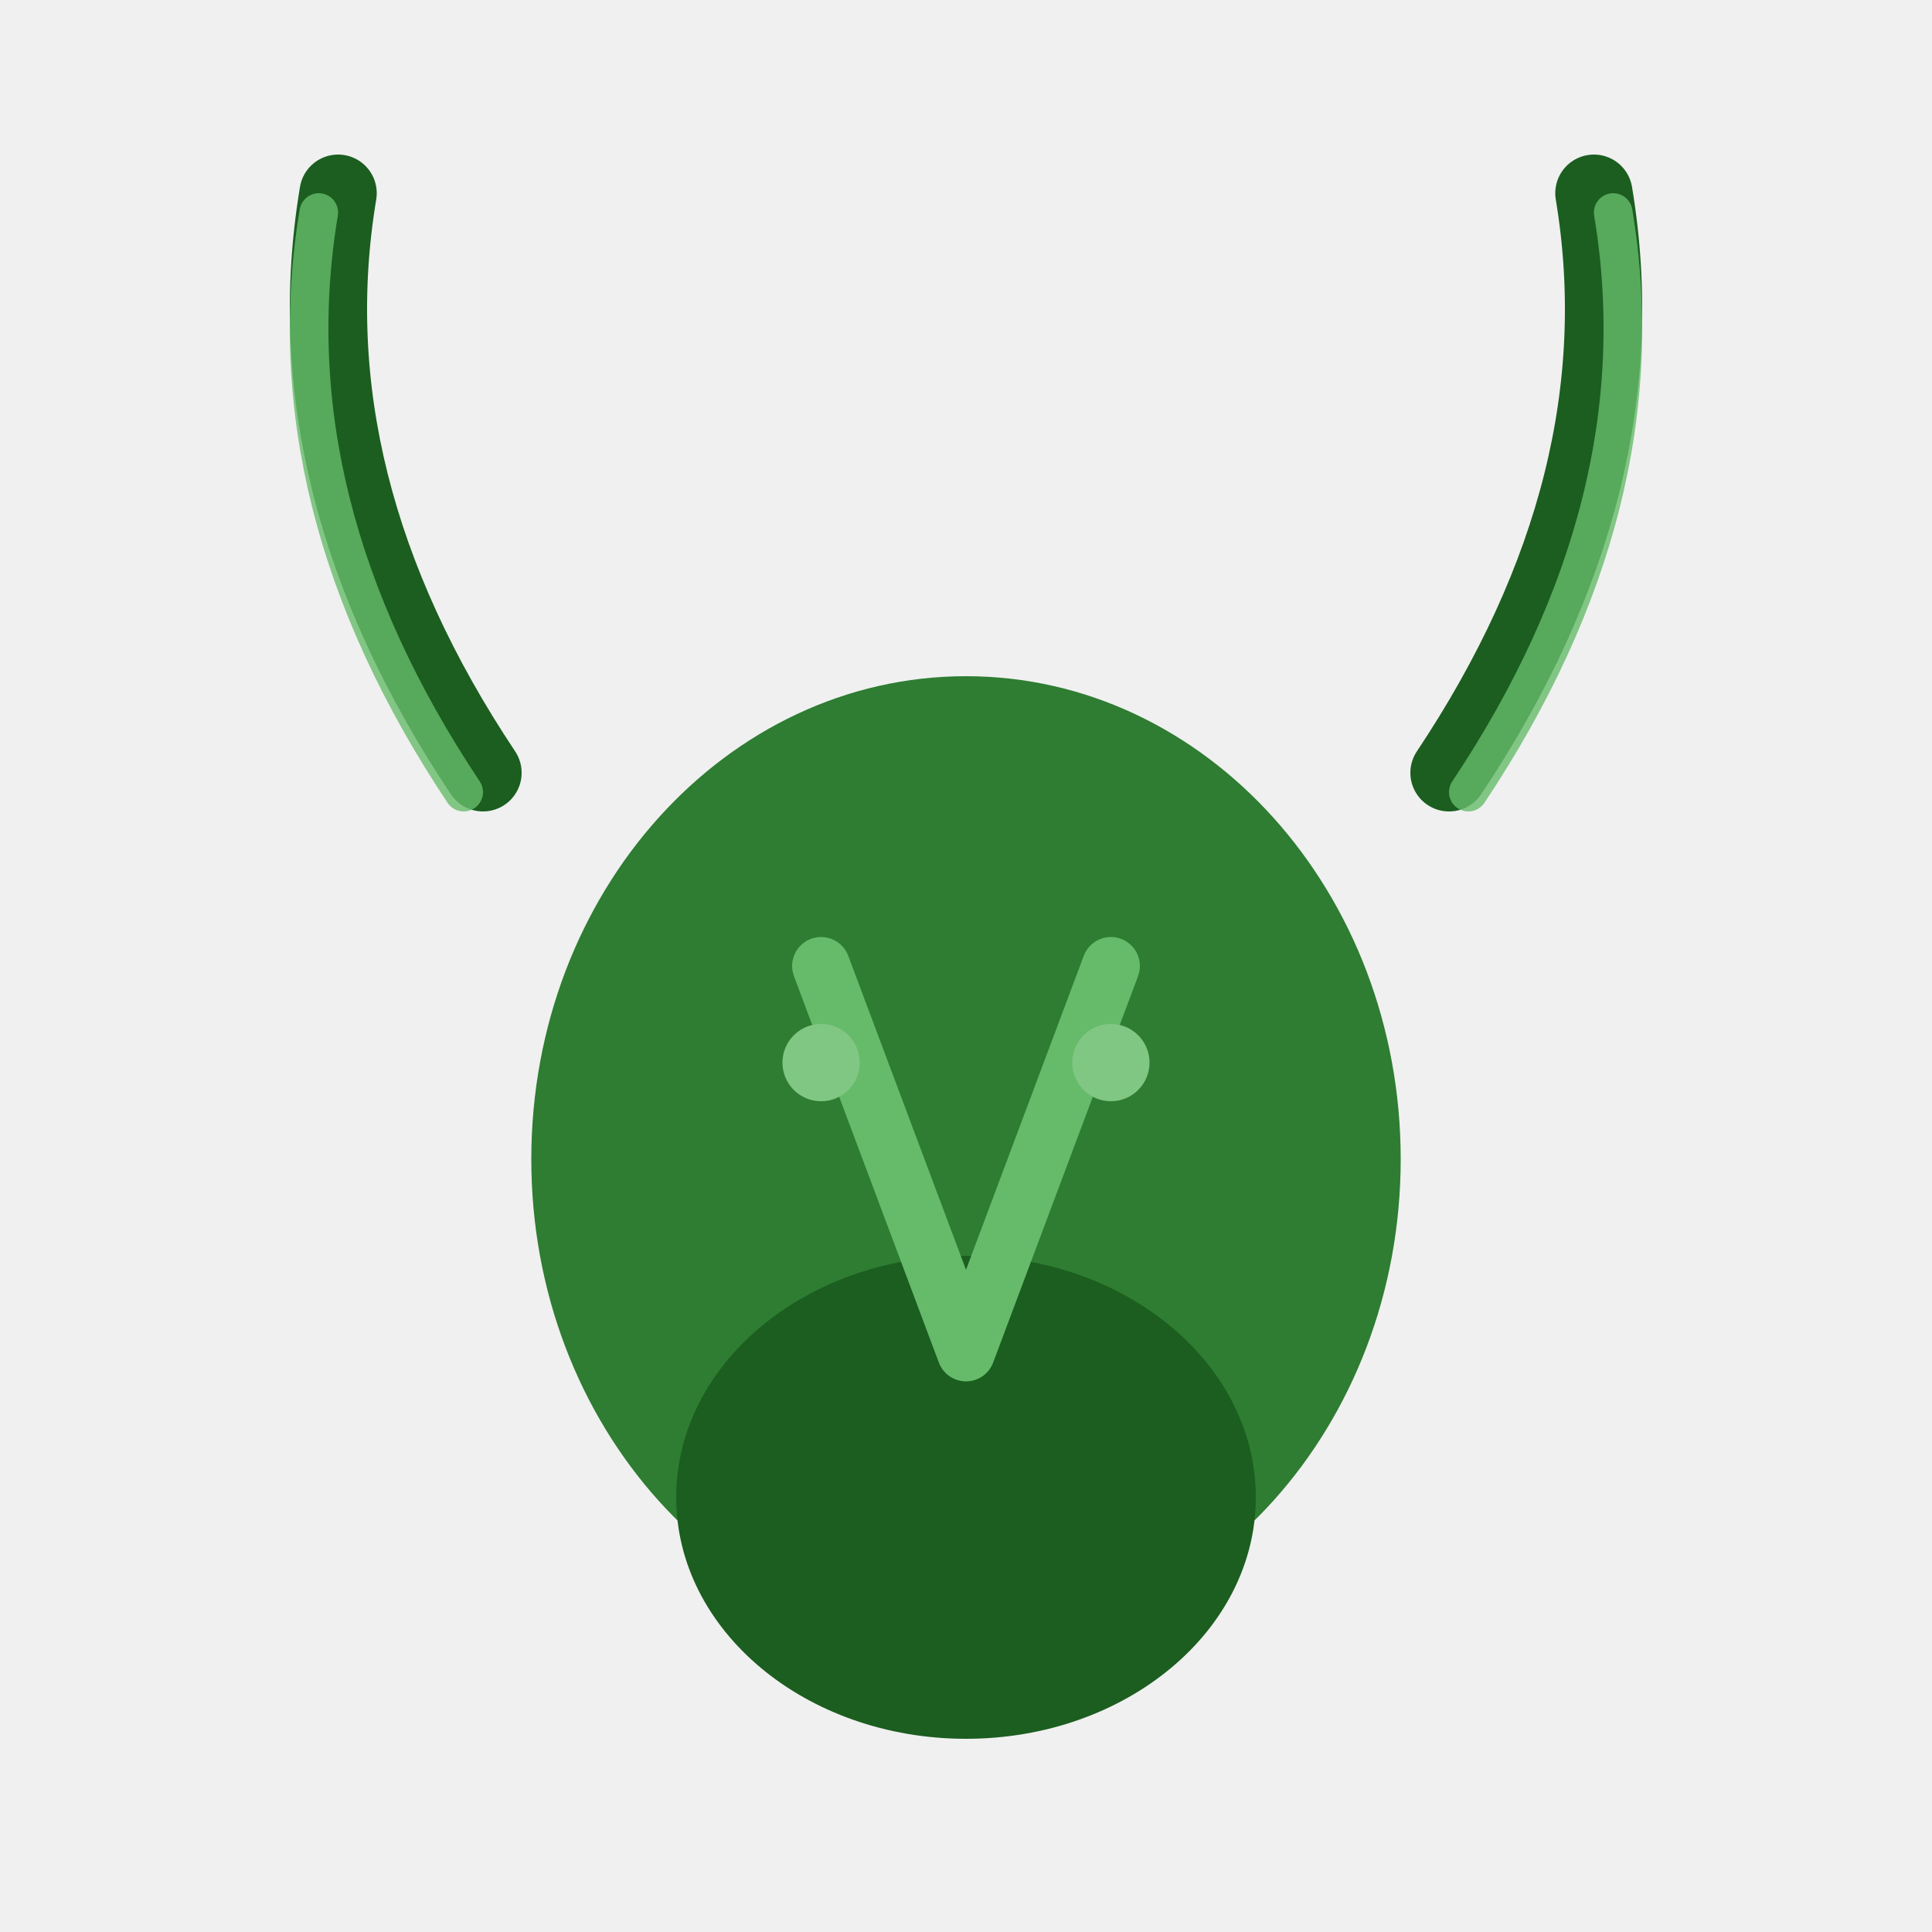
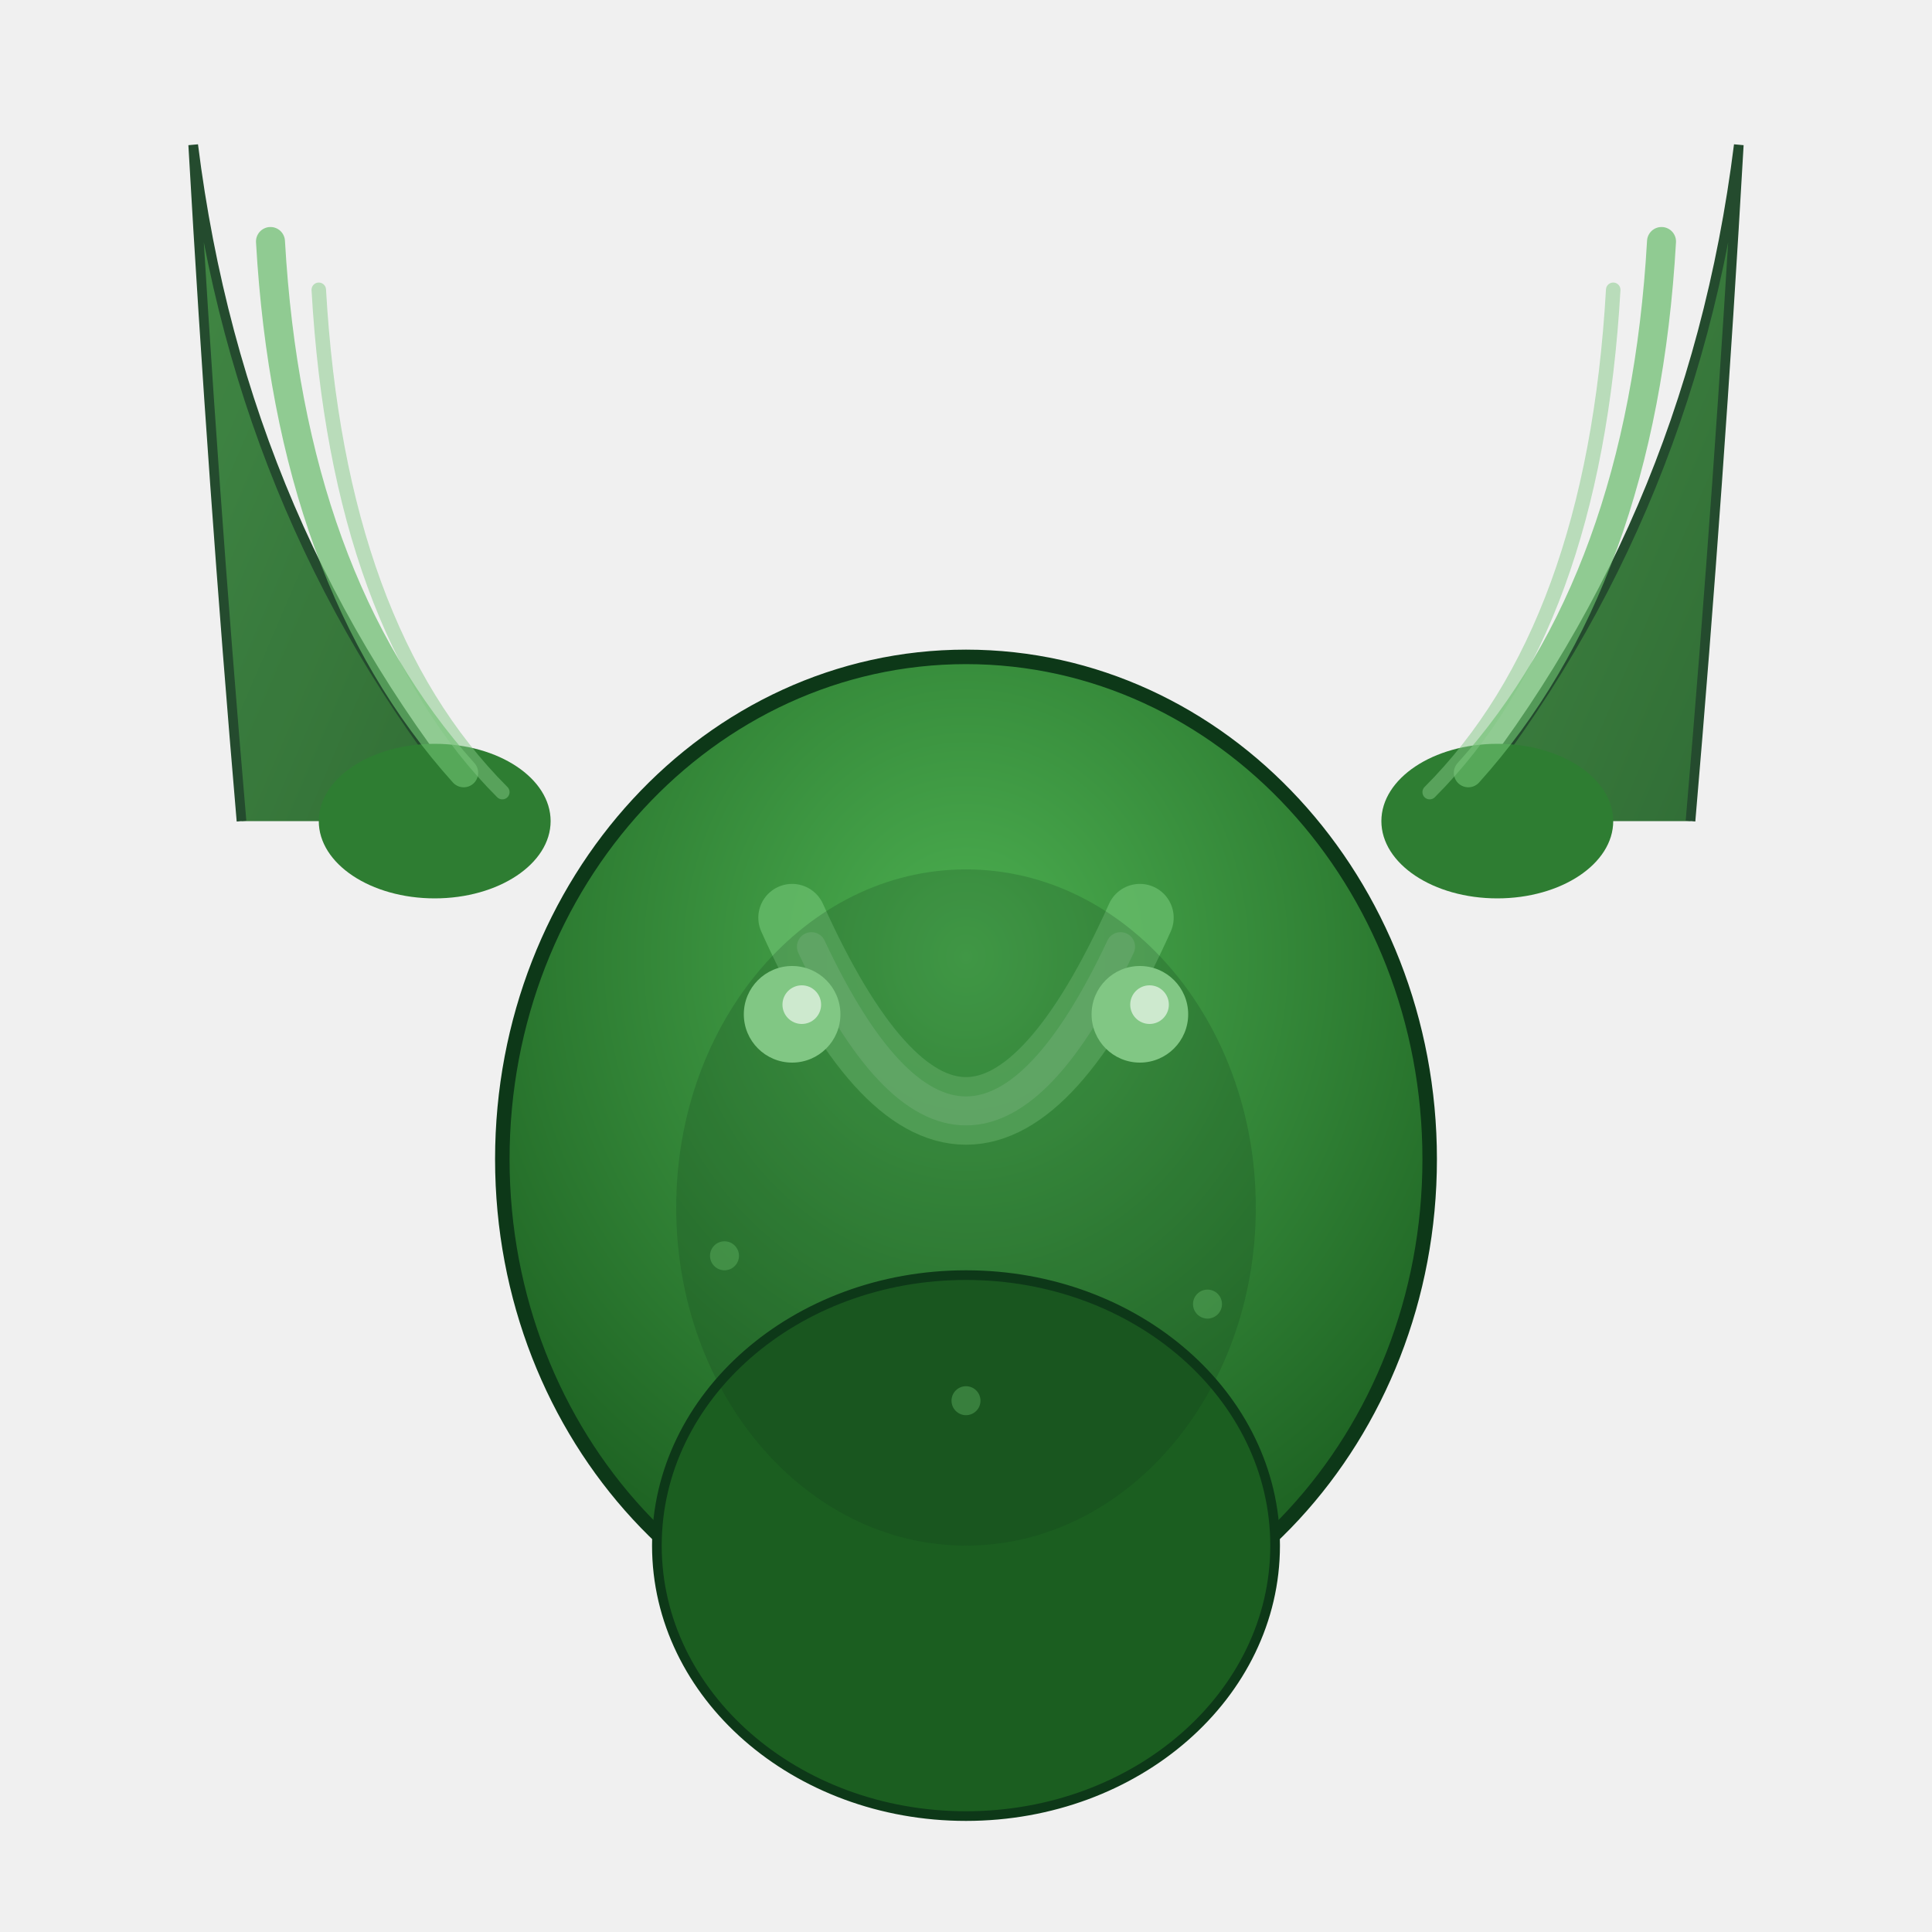
<svg xmlns="http://www.w3.org/2000/svg" width="200" height="200" viewBox="0 0 200 200" fill="none">
+   <defs>
+     <pattern id="hornTexture" x="0" y="0" width="10" height="10" patternUnits="userSpaceOnUse">
+       <circle cx="2" cy="2" r="1" fill="#FFFFFF" opacity="0.1" />
+       <circle cx="8" cy="7" r="1" fill="#FFFFFF" opacity="0.1" />
+     </pattern>
+     <linearGradient id="hornGradient" x1="0%" y1="0%" x2="100%" y2="100%">
+       <stop offset="0%" style="stop-color:#2E7D32;stop-opacity:1" />
+       <stop offset="100%" style="stop-color:#1B5E20;stop-opacity:1" />
+     </linearGradient>
+     <radialGradient id="headGradient" cx="50%" cy="30%" r="70%">
+       <stop offset="0%" style="stop-color:#4CAF50;stop-opacity:1" />
+       <stop offset="100%" style="stop-color:#1B5E20;stop-opacity:1" />
+     </radialGradient>
+   </defs>
  <g>
-     <path d="M 50 80 Q 30 50 35 20" stroke="#1B5E20" stroke-width="8" fill="none" stroke-linecap="round" />
-     <path d="M 150 80 Q 170 50 165 20" stroke="#1B5E20" stroke-width="8" fill="none" stroke-linecap="round" />
-     <path d="M 48 82 Q 28 52 33 22" stroke="#66BB6A" stroke-width="4" fill="none" stroke-linecap="round" opacity="0.8" />
-     <path d="M 152 82 Q 172 52 167 22" stroke="#66BB6A" stroke-width="4" fill="none" stroke-linecap="round" opacity="0.8" />
-     <ellipse cx="100" cy="120" rx="45" ry="50" fill="#2E7D32" />
-     <ellipse cx="100" cy="155" rx="30" ry="25" fill="#1B5E20" />
-     <path d="M 85 100 L 100 140 L 115 100" stroke="#66BB6A" stroke-width="6" fill="none" stroke-linecap="round" stroke-linejoin="round" />
-     <circle cx="85" cy="110" r="4" fill="#81C784" />
-     <circle cx="115" cy="110" r="4" fill="#81C784" />
+     <path d="M 50 85 Q 25 55 20 15 Q 22 50 25 85" fill="url(#hornGradient)" stroke="#0D3818" stroke-width="1" opacity="0.9" />
+     <ellipse cx="45" cy="85" rx="12" ry="8" fill="#2E7D32" />
+     <path d="M 150 85 Q 175 55 180 15 Q 178 50 175 85" fill="url(#hornGradient)" stroke="#0D3818" stroke-width="1" opacity="0.9" />
+     <ellipse cx="155" cy="85" rx="12" ry="8" fill="#2E7D32" />
+     <path d="M 48 80 Q 30 60 28 25" stroke="#66BB6A" stroke-width="3" fill="none" stroke-linecap="round" opacity="0.7" />
+     <path d="M 52 82 Q 35 65 33 30" stroke="#81C784" stroke-width="1.5" fill="none" stroke-linecap="round" opacity="0.5" />
+     <path d="M 152 80 Q 170 60 172 25" stroke="#66BB6A" stroke-width="3" fill="none" stroke-linecap="round" opacity="0.7" />
+     <path d="M 148 82 Q 165 65 167 30" stroke="#81C784" stroke-width="1.5" fill="none" stroke-linecap="round" opacity="0.5" />
+     <ellipse cx="100" cy="120" rx="48" ry="52" fill="url(#headGradient)" stroke="#0D3818" stroke-width="1.5" />
+     <ellipse cx="100" cy="160" rx="32" ry="28" fill="#1B5E20" stroke="#0D3818" stroke-width="1" />
+     <path d="M 82 95 Q 100 135 118 95" stroke="#66BB6A" stroke-width="7" fill="none" stroke-linecap="round" stroke-linejoin="round" opacity="0.8" />
+     <path d="M 84 98 Q 100 132 116 98" stroke="#81C784" stroke-width="3" fill="none" stroke-linecap="round" stroke-linejoin="round" opacity="0.6" />
+     <ellipse cx="100" cy="125" rx="30" ry="35" fill="#0D3818" opacity="0.2" />
+     <circle cx="82" cy="105" r="5" fill="#81C784" />
+     <circle cx="118" cy="105" r="5" fill="#81C784" />
+     <circle cx="83" cy="104" r="2" fill="#FFFFFF" opacity="0.6" />
+     <circle cx="119" cy="104" r="2" fill="#FFFFFF" opacity="0.6" />
+     <circle cx="75" cy="130" r="1.5" fill="#66BB6A" opacity="0.4" />
+     <circle cx="125" cy="135" r="1.5" fill="#66BB6A" opacity="0.4" />
+     <circle cx="100" cy="145" r="1.5" fill="#66BB6A" opacity="0.4" />
  </g>
</svg>
